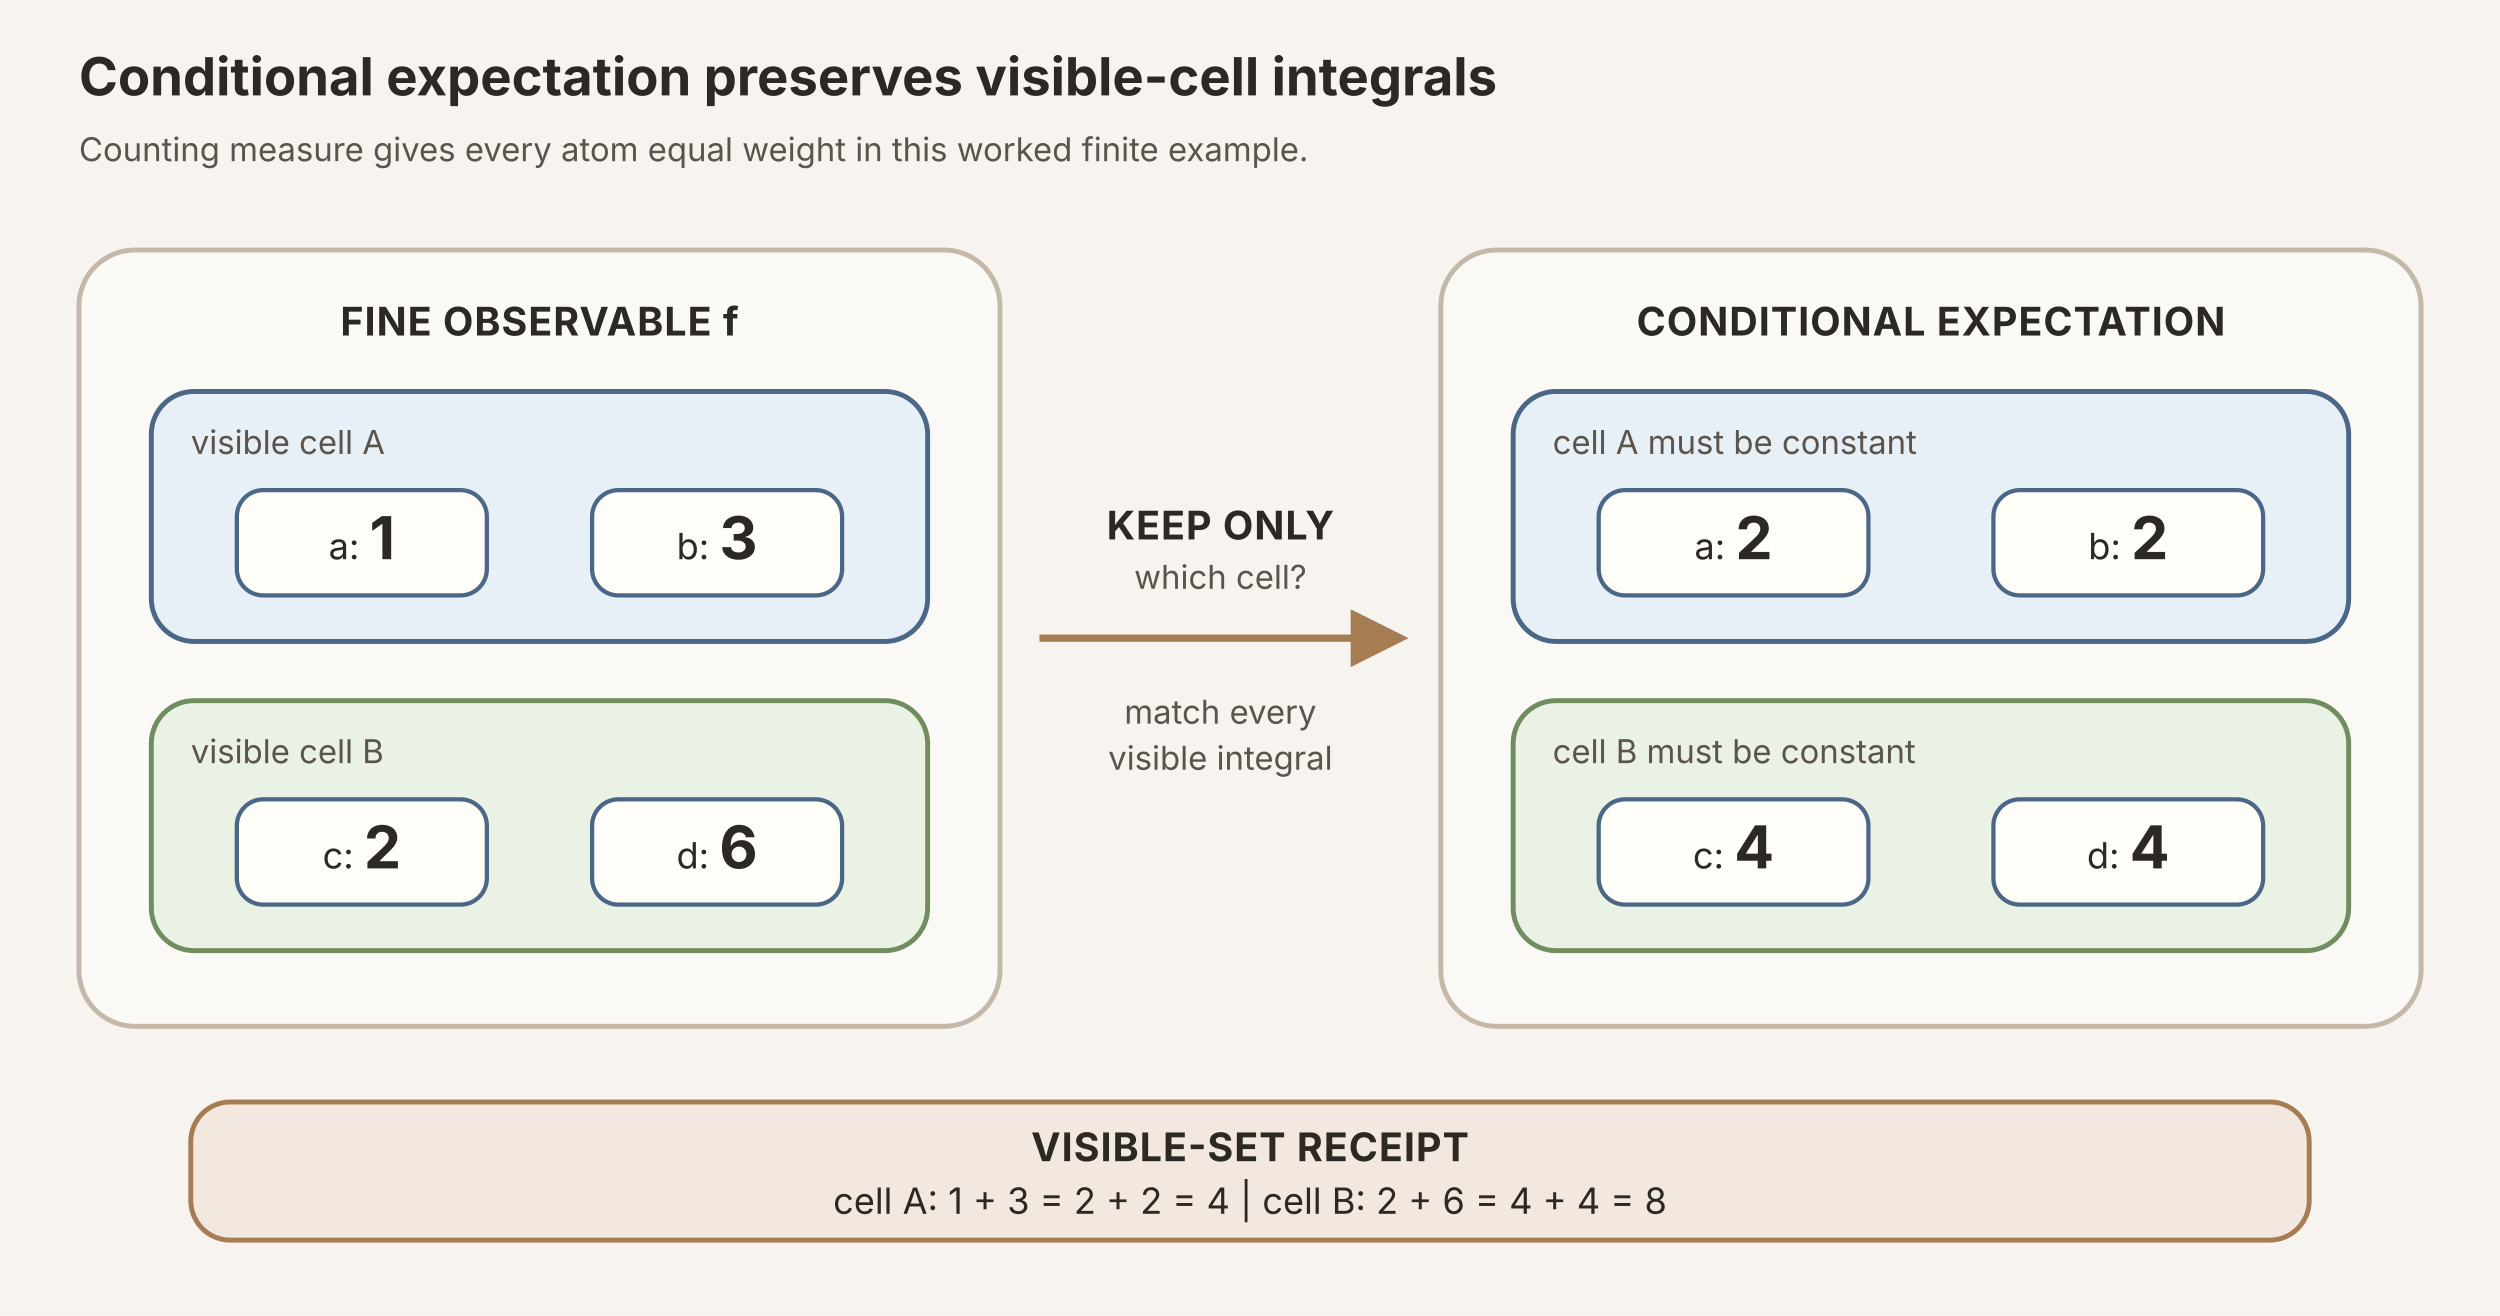
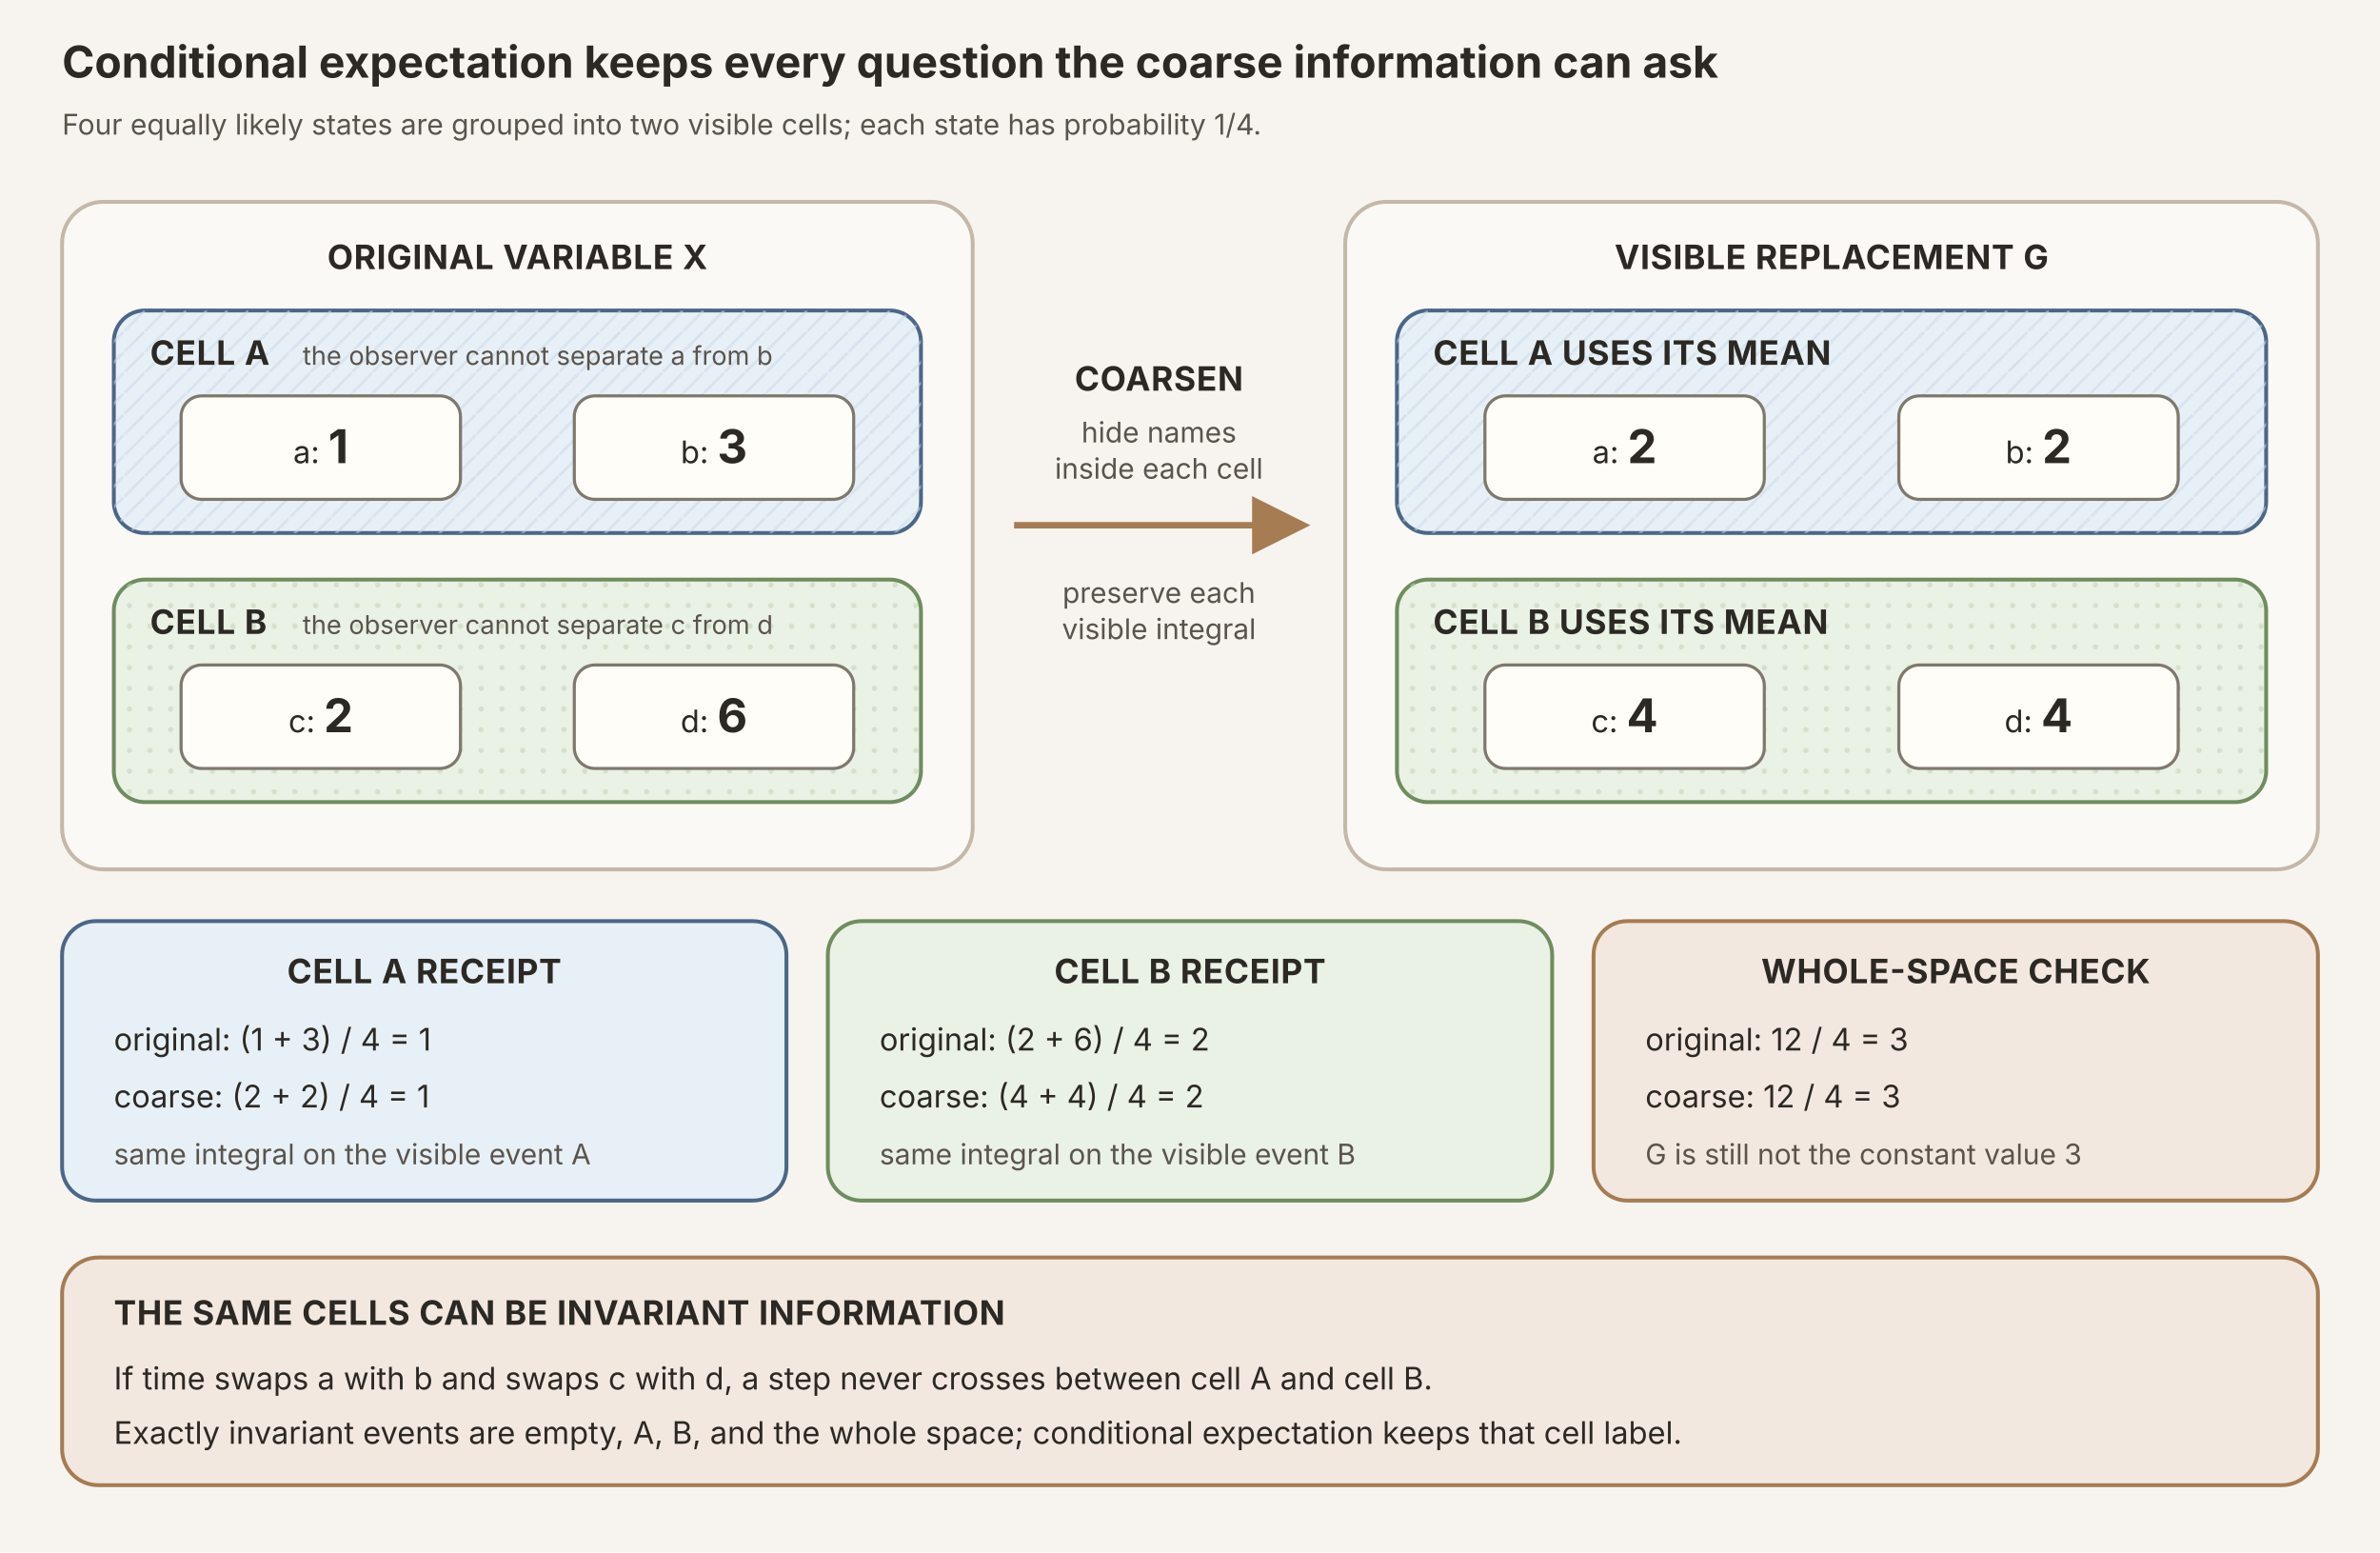
- <svg xmlns="http://www.w3.org/2000/svg" width="760" height="400" viewBox="0 0 760 400" role="img" aria-labelledby="conditionalExpectationTitle conditionalExpectationDesc">
+ <svg xmlns="http://www.w3.org/2000/svg" width="920" height="600" viewBox="0 0 920 600" role="img" aria-labelledby="conditionalExpectationTitle conditionalExpectationDesc">
  <defs>
-     <marker id="conditionalArrow" markerWidth="8" markerHeight="8" refX="7" refY="4" orient="auto">
-       <path d="M0,0 L8,4 L0,8 Z" fill="#A67C52" />
+     <marker id="conditionalArrow" markerWidth="9" markerHeight="9" refX="8" refY="4.5" orient="auto">
+       <path d="M0,0 L9,4.5 L0,9 Z" fill="#A67C52" />
    </marker>
+     <pattern id="cellAPattern" width="8" height="8" patternUnits="userSpaceOnUse">
+       <path d="M0 8 L8 0" stroke="#C6D4E2" stroke-width="1" />
+     </pattern>
+     <pattern id="cellBPattern" width="8" height="8" patternUnits="userSpaceOnUse">
+       <circle cx="2" cy="2" r="1" fill="#BCD0AF" />
+     </pattern>
  </defs>
  <style>
    .t{font-family:Inter,Arial,Helvetica,sans-serif;fill:#2C2924}
-     .title{font-size:16px;font-weight:700}
-     .head{font-size:12px;font-weight:700;letter-spacing:.3px}
-     .label{font-size:11px}
+     .title{font-size:17px;font-weight:700}
+     .head{font-size:13px;font-weight:700;letter-spacing:.25px}
+     .label{font-size:12px}
    .value{font-size:18px;font-weight:700}
-     .small{font-size:10px;fill:#5A544C}
+     .small{font-size:11px;fill:#5A544C}
+     .tiny{font-size:10px;fill:#5A544C}
    .neutral{fill:#FBF9F6;stroke:#C4B8A8;stroke-width:1.5}
    .blue{fill:#E8F0F7;stroke:#4B6787;stroke-width:1.5}
    .green{fill:#EAF1E5;stroke:#6F8D5E;stroke-width:1.5}
    .clay{fill:#F3E8E0;stroke:#A67C52;stroke-width:1.5}
-     .atom{fill:#FFFDF8;stroke:#4B6787;stroke-width:1.3}
-     .arrow{fill:none;stroke:#A67C52;stroke-width:2.2;marker-end:url(#conditionalArrow)}
+     .atom{fill:#FFFDF8;stroke:#7F786D;stroke-width:1.2}
+     .arrow{fill:none;stroke:#A67C52;stroke-width:2.5;marker-end:url(#conditionalArrow)}
  </style>
-   <rect width="760" height="400" fill="#F7F4F0" />
-   <text x="24" y="29" class="t title">Conditional expectation preserves visible-cell integrals</text>
-   <text x="24" y="49" class="t small">Counting measure gives every atom equal weight in this worked finite example.</text>
-   <rect x="24" y="76" width="280" height="236" rx="17" class="neutral" />
-   <text x="164" y="102" text-anchor="middle" class="t head">FINE OBSERVABLE f</text>
-   <rect x="46" y="119" width="236" height="76" rx="13" class="blue" />
-   <text x="58" y="138" class="t small">visible cell A</text>
-   <rect x="72" y="149" width="76" height="32" rx="8" class="atom" />
-   <rect x="180" y="149" width="76" height="32" rx="8" class="atom" />
-   <text x="110" y="170" text-anchor="middle" class="t label">a: <tspan class="value">1</tspan>
+   <rect width="920" height="600" fill="#F7F4F0" />
+   <text x="24" y="30" class="t title">Conditional expectation keeps every question the coarse information can ask</text>
+   <text x="24" y="52" class="t small">Four equally likely states are grouped into two visible cells; each state has probability 1/4.</text>
+   <rect x="24" y="78" width="352" height="258" rx="16" class="neutral" />
+   <text x="200" y="104" text-anchor="middle" class="t head">ORIGINAL VARIABLE X</text>
+   <rect x="44" y="120" width="312" height="86" rx="12" class="blue" />
+   <rect x="44" y="120" width="312" height="86" rx="12" fill="url(#cellAPattern)" opacity="0.55" />
+   <text x="58" y="141" class="t head">CELL A</text>
+   <text x="117" y="141" class="t tiny">the observer cannot separate a from b</text>
+   <rect x="70" y="153" width="108" height="40" rx="8" class="atom" />
+   <rect x="222" y="153" width="108" height="40" rx="8" class="atom" />
+   <text x="124" y="179" text-anchor="middle" class="t label">a: <tspan class="value">1</tspan>
  </text>
-   <text x="218" y="170" text-anchor="middle" class="t label">b: <tspan class="value">3</tspan>
+   <text x="276" y="179" text-anchor="middle" class="t label">b: <tspan class="value">3</tspan>
  </text>
-   <rect x="46" y="213" width="236" height="76" rx="13" class="green" />
-   <text x="58" y="232" class="t small">visible cell B</text>
-   <rect x="72" y="243" width="76" height="32" rx="8" class="atom" />
-   <rect x="180" y="243" width="76" height="32" rx="8" class="atom" />
-   <text x="110" y="264" text-anchor="middle" class="t label">c: <tspan class="value">2</tspan>
+   <rect x="44" y="224" width="312" height="86" rx="12" class="green" />
+   <rect x="44" y="224" width="312" height="86" rx="12" fill="url(#cellBPattern)" opacity="0.55" />
+   <text x="58" y="245" class="t head">CELL B</text>
+   <text x="117" y="245" class="t tiny">the observer cannot separate c from d</text>
+   <rect x="70" y="257" width="108" height="40" rx="8" class="atom" />
+   <rect x="222" y="257" width="108" height="40" rx="8" class="atom" />
+   <text x="124" y="283" text-anchor="middle" class="t label">c: <tspan class="value">2</tspan>
  </text>
-   <text x="218" y="264" text-anchor="middle" class="t label">d: <tspan class="value">6</tspan>
+   <text x="276" y="283" text-anchor="middle" class="t label">d: <tspan class="value">6</tspan>
  </text>
-   <path d="M316 194 H426" class="arrow" />
-   <text x="371" y="164" text-anchor="middle" class="t head">KEEP ONLY</text>
-   <text x="371" y="179" text-anchor="middle" class="t small">which cell?</text>
-   <text x="371" y="220" text-anchor="middle" class="t small">match every</text>
-   <text x="371" y="234" text-anchor="middle" class="t small">visible integral</text>
-   <rect x="438" y="76" width="298" height="236" rx="17" class="neutral" />
-   <text x="587" y="102" text-anchor="middle" class="t head">CONDITIONAL EXPECTATION</text>
-   <rect x="460" y="119" width="254" height="76" rx="13" class="blue" />
-   <text x="472" y="138" class="t small">cell A must be constant</text>
-   <rect x="486" y="149" width="82" height="32" rx="8" class="atom" />
-   <rect x="606" y="149" width="82" height="32" rx="8" class="atom" />
-   <text x="527" y="170" text-anchor="middle" class="t label">a: <tspan class="value">2</tspan>
+   <path d="M392 203 H504" class="arrow" />
+   <text x="448" y="151" text-anchor="middle" class="t head">COARSEN</text>
+   <text x="448" y="171" text-anchor="middle" class="t small">hide names</text>
+   <text x="448" y="185" text-anchor="middle" class="t small">inside each cell</text>
+   <text x="448" y="233" text-anchor="middle" class="t small">preserve each</text>
+   <text x="448" y="247" text-anchor="middle" class="t small">visible integral</text>
+   <rect x="520" y="78" width="376" height="258" rx="16" class="neutral" />
+   <text x="708" y="104" text-anchor="middle" class="t head">VISIBLE REPLACEMENT G</text>
+   <rect x="540" y="120" width="336" height="86" rx="12" class="blue" />
+   <rect x="540" y="120" width="336" height="86" rx="12" fill="url(#cellAPattern)" opacity="0.55" />
+   <text x="554" y="141" class="t head">CELL A USES ITS MEAN</text>
+   <rect x="574" y="153" width="108" height="40" rx="8" class="atom" />
+   <rect x="734" y="153" width="108" height="40" rx="8" class="atom" />
+   <text x="628" y="179" text-anchor="middle" class="t label">a: <tspan class="value">2</tspan>
  </text>
-   <text x="647" y="170" text-anchor="middle" class="t label">b: <tspan class="value">2</tspan>
+   <text x="788" y="179" text-anchor="middle" class="t label">b: <tspan class="value">2</tspan>
  </text>
-   <rect x="460" y="213" width="254" height="76" rx="13" class="green" />
-   <text x="472" y="232" class="t small">cell B must be constant</text>
-   <rect x="486" y="243" width="82" height="32" rx="8" class="atom" />
-   <rect x="606" y="243" width="82" height="32" rx="8" class="atom" />
-   <text x="527" y="264" text-anchor="middle" class="t label">c: <tspan class="value">4</tspan>
+   <rect x="540" y="224" width="336" height="86" rx="12" class="green" />
+   <rect x="540" y="224" width="336" height="86" rx="12" fill="url(#cellBPattern)" opacity="0.55" />
+   <text x="554" y="245" class="t head">CELL B USES ITS MEAN</text>
+   <rect x="574" y="257" width="108" height="40" rx="8" class="atom" />
+   <rect x="734" y="257" width="108" height="40" rx="8" class="atom" />
+   <text x="628" y="283" text-anchor="middle" class="t label">c: <tspan class="value">4</tspan>
  </text>
-   <text x="647" y="264" text-anchor="middle" class="t label">d: <tspan class="value">4</tspan>
+   <text x="788" y="283" text-anchor="middle" class="t label">d: <tspan class="value">4</tspan>
  </text>
-   <rect x="58" y="335" width="644" height="42" rx="12" class="clay" />
-   <text x="380" y="353" text-anchor="middle" class="t head">VISIBLE-SET RECEIPT</text>
-   <text x="380" y="369" text-anchor="middle" class="t label">cell A: 1 + 3 = 2 + 2 = 4     |     cell B: 2 + 6 = 4 + 4 = 8</text>
+   <rect x="24" y="356" width="280" height="108" rx="13" class="blue" />
+   <text x="164" y="380" text-anchor="middle" class="t head">CELL A RECEIPT</text>
+   <text x="44" y="406" class="t label">original: (1 + 3) / 4 = 1</text>
+   <text x="44" y="428" class="t label">coarse:  (2 + 2) / 4 = 1</text>
+   <text x="44" y="450" class="t small">same integral on the visible event A</text>
+   <rect x="320" y="356" width="280" height="108" rx="13" class="green" />
+   <text x="460" y="380" text-anchor="middle" class="t head">CELL B RECEIPT</text>
+   <text x="340" y="406" class="t label">original: (2 + 6) / 4 = 2</text>
+   <text x="340" y="428" class="t label">coarse:  (4 + 4) / 4 = 2</text>
+   <text x="340" y="450" class="t small">same integral on the visible event B</text>
+   <rect x="616" y="356" width="280" height="108" rx="13" class="clay" />
+   <text x="756" y="380" text-anchor="middle" class="t head">WHOLE-SPACE CHECK</text>
+   <text x="636" y="406" class="t label">original: 12 / 4 = 3</text>
+   <text x="636" y="428" class="t label">coarse:  12 / 4 = 3</text>
+   <text x="636" y="450" class="t small">G is still not the constant value 3</text>
+   <rect x="24" y="486" width="872" height="88" rx="14" class="clay" />
+   <text x="44" y="512" class="t head">THE SAME CELLS CAN BE INVARIANT INFORMATION</text>
+   <text x="44" y="537" class="t label">If time swaps a with b and swaps c with d, a step never crosses between cell A and cell B.</text>
+   <text x="44" y="558" class="t label">Exactly invariant events are empty, A, B, and the whole space; conditional expectation keeps that cell label.</text>
</svg>
